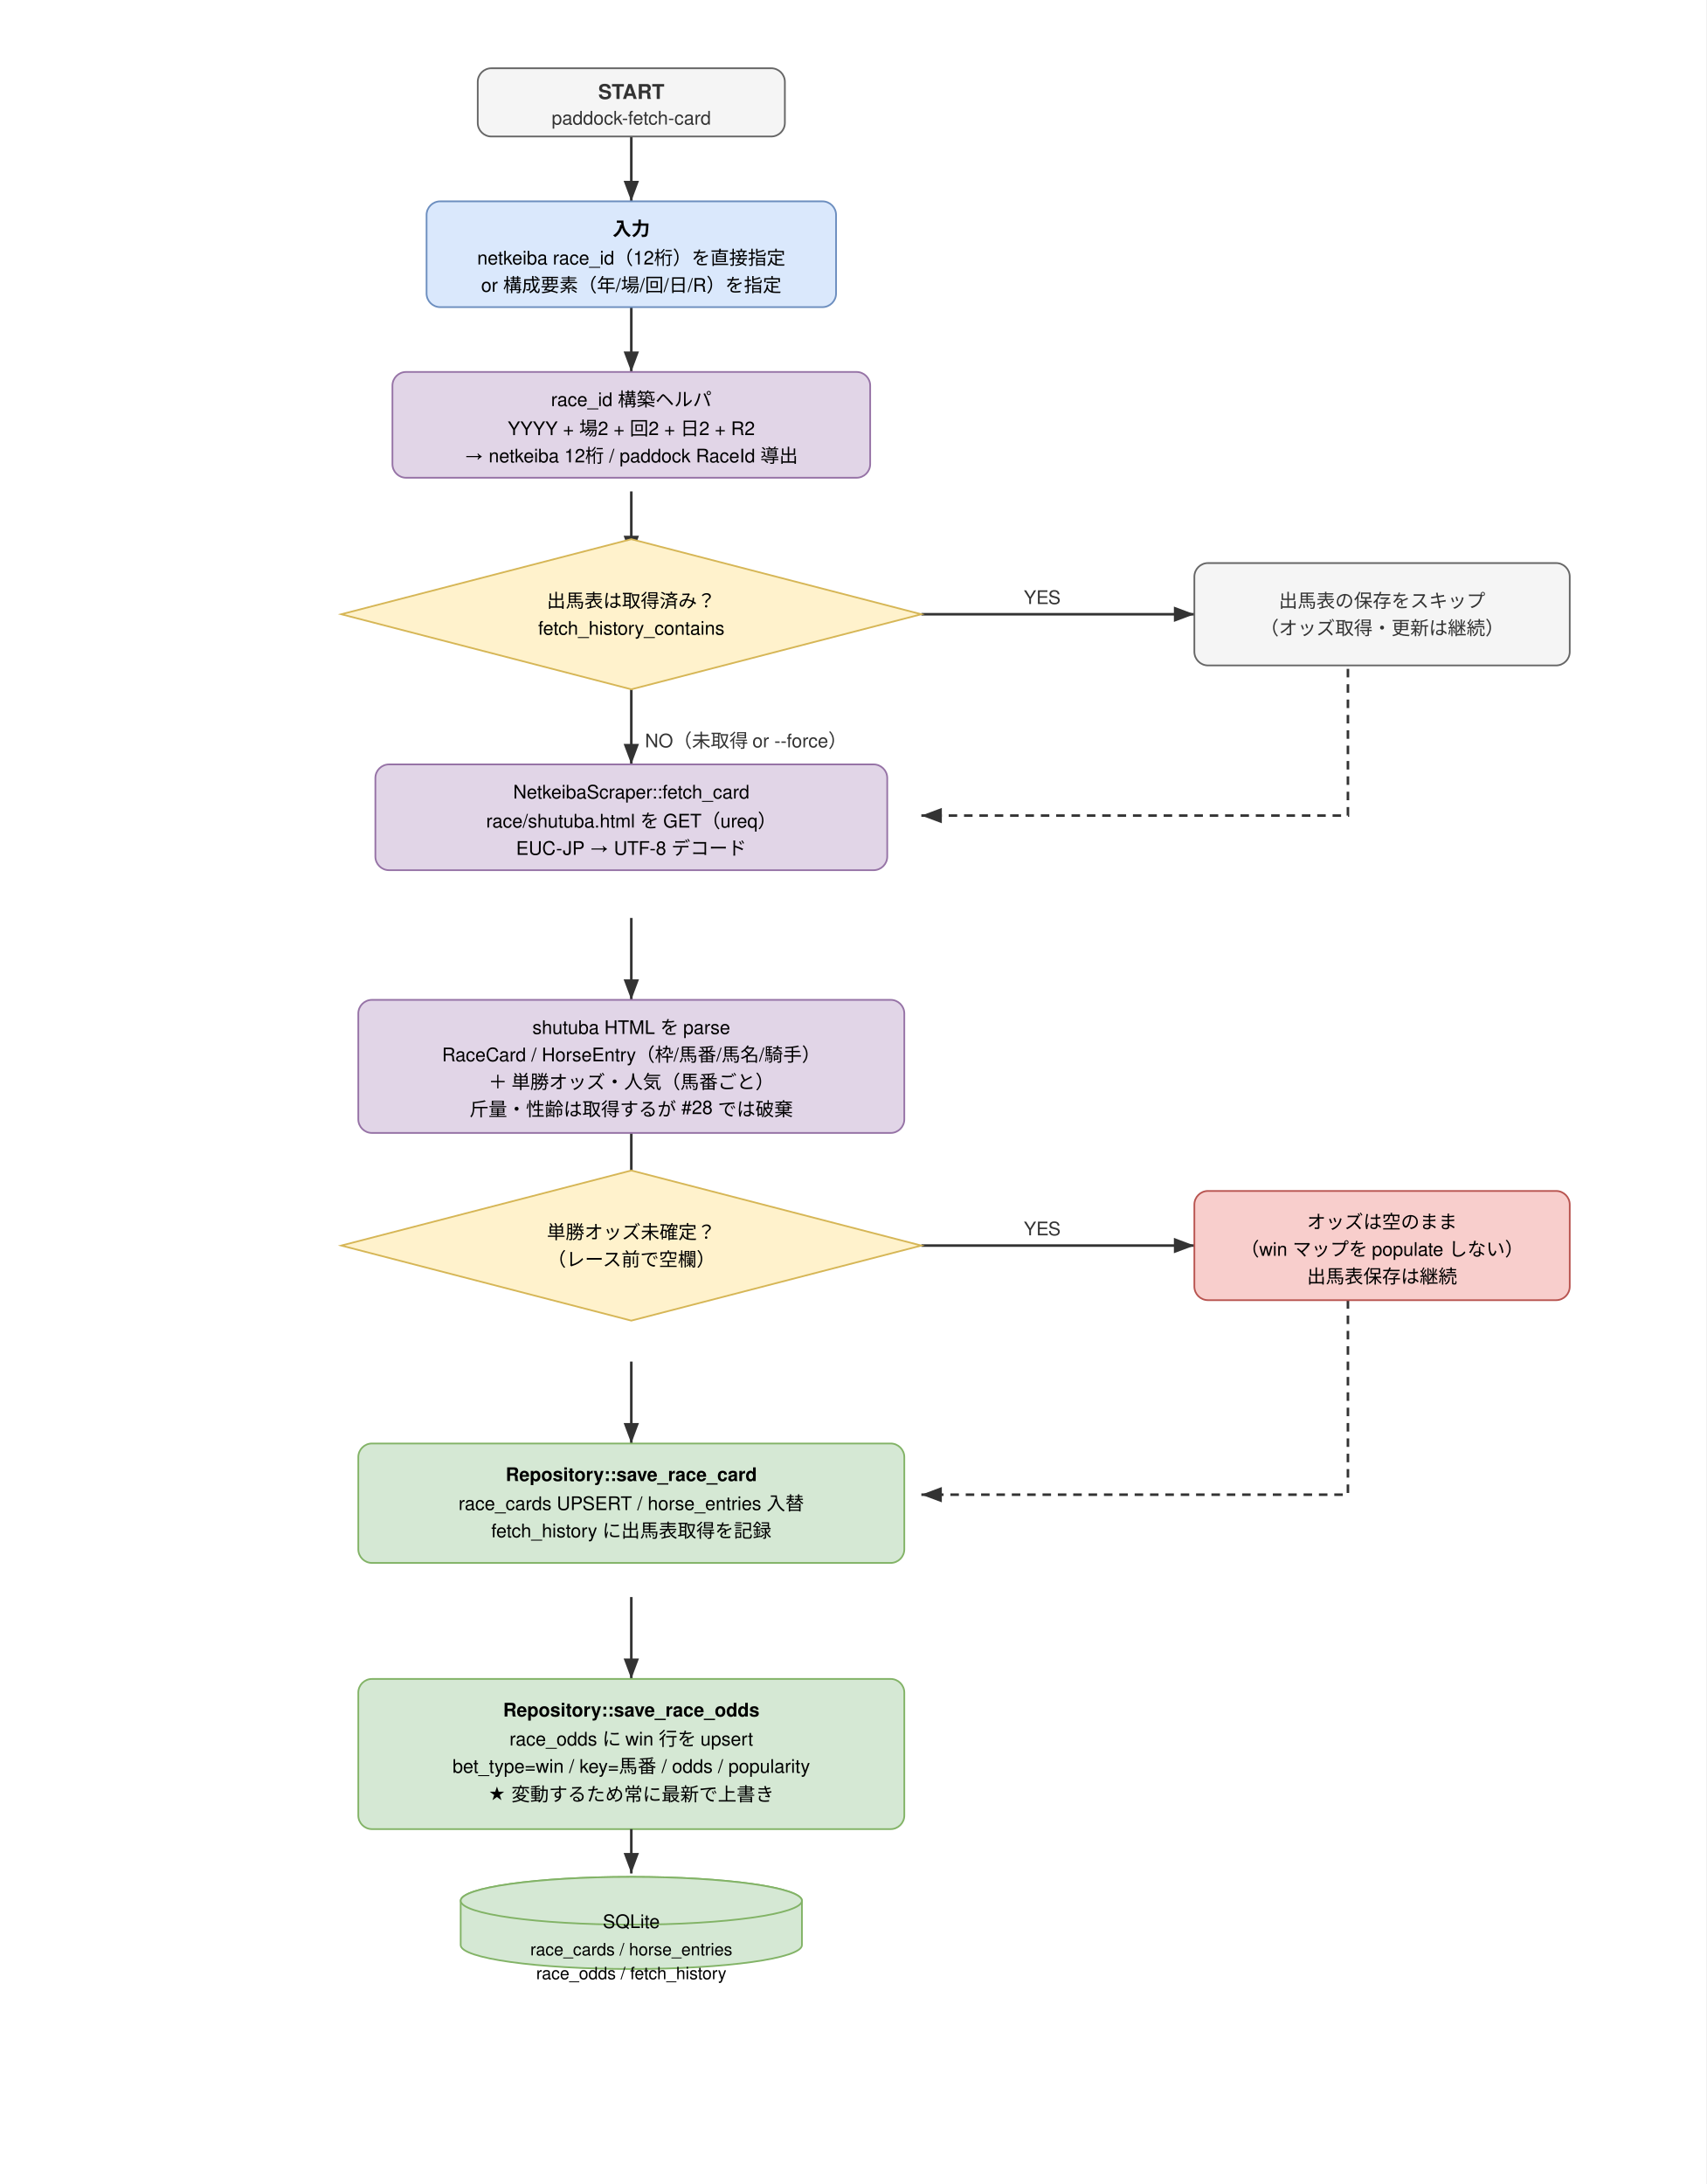
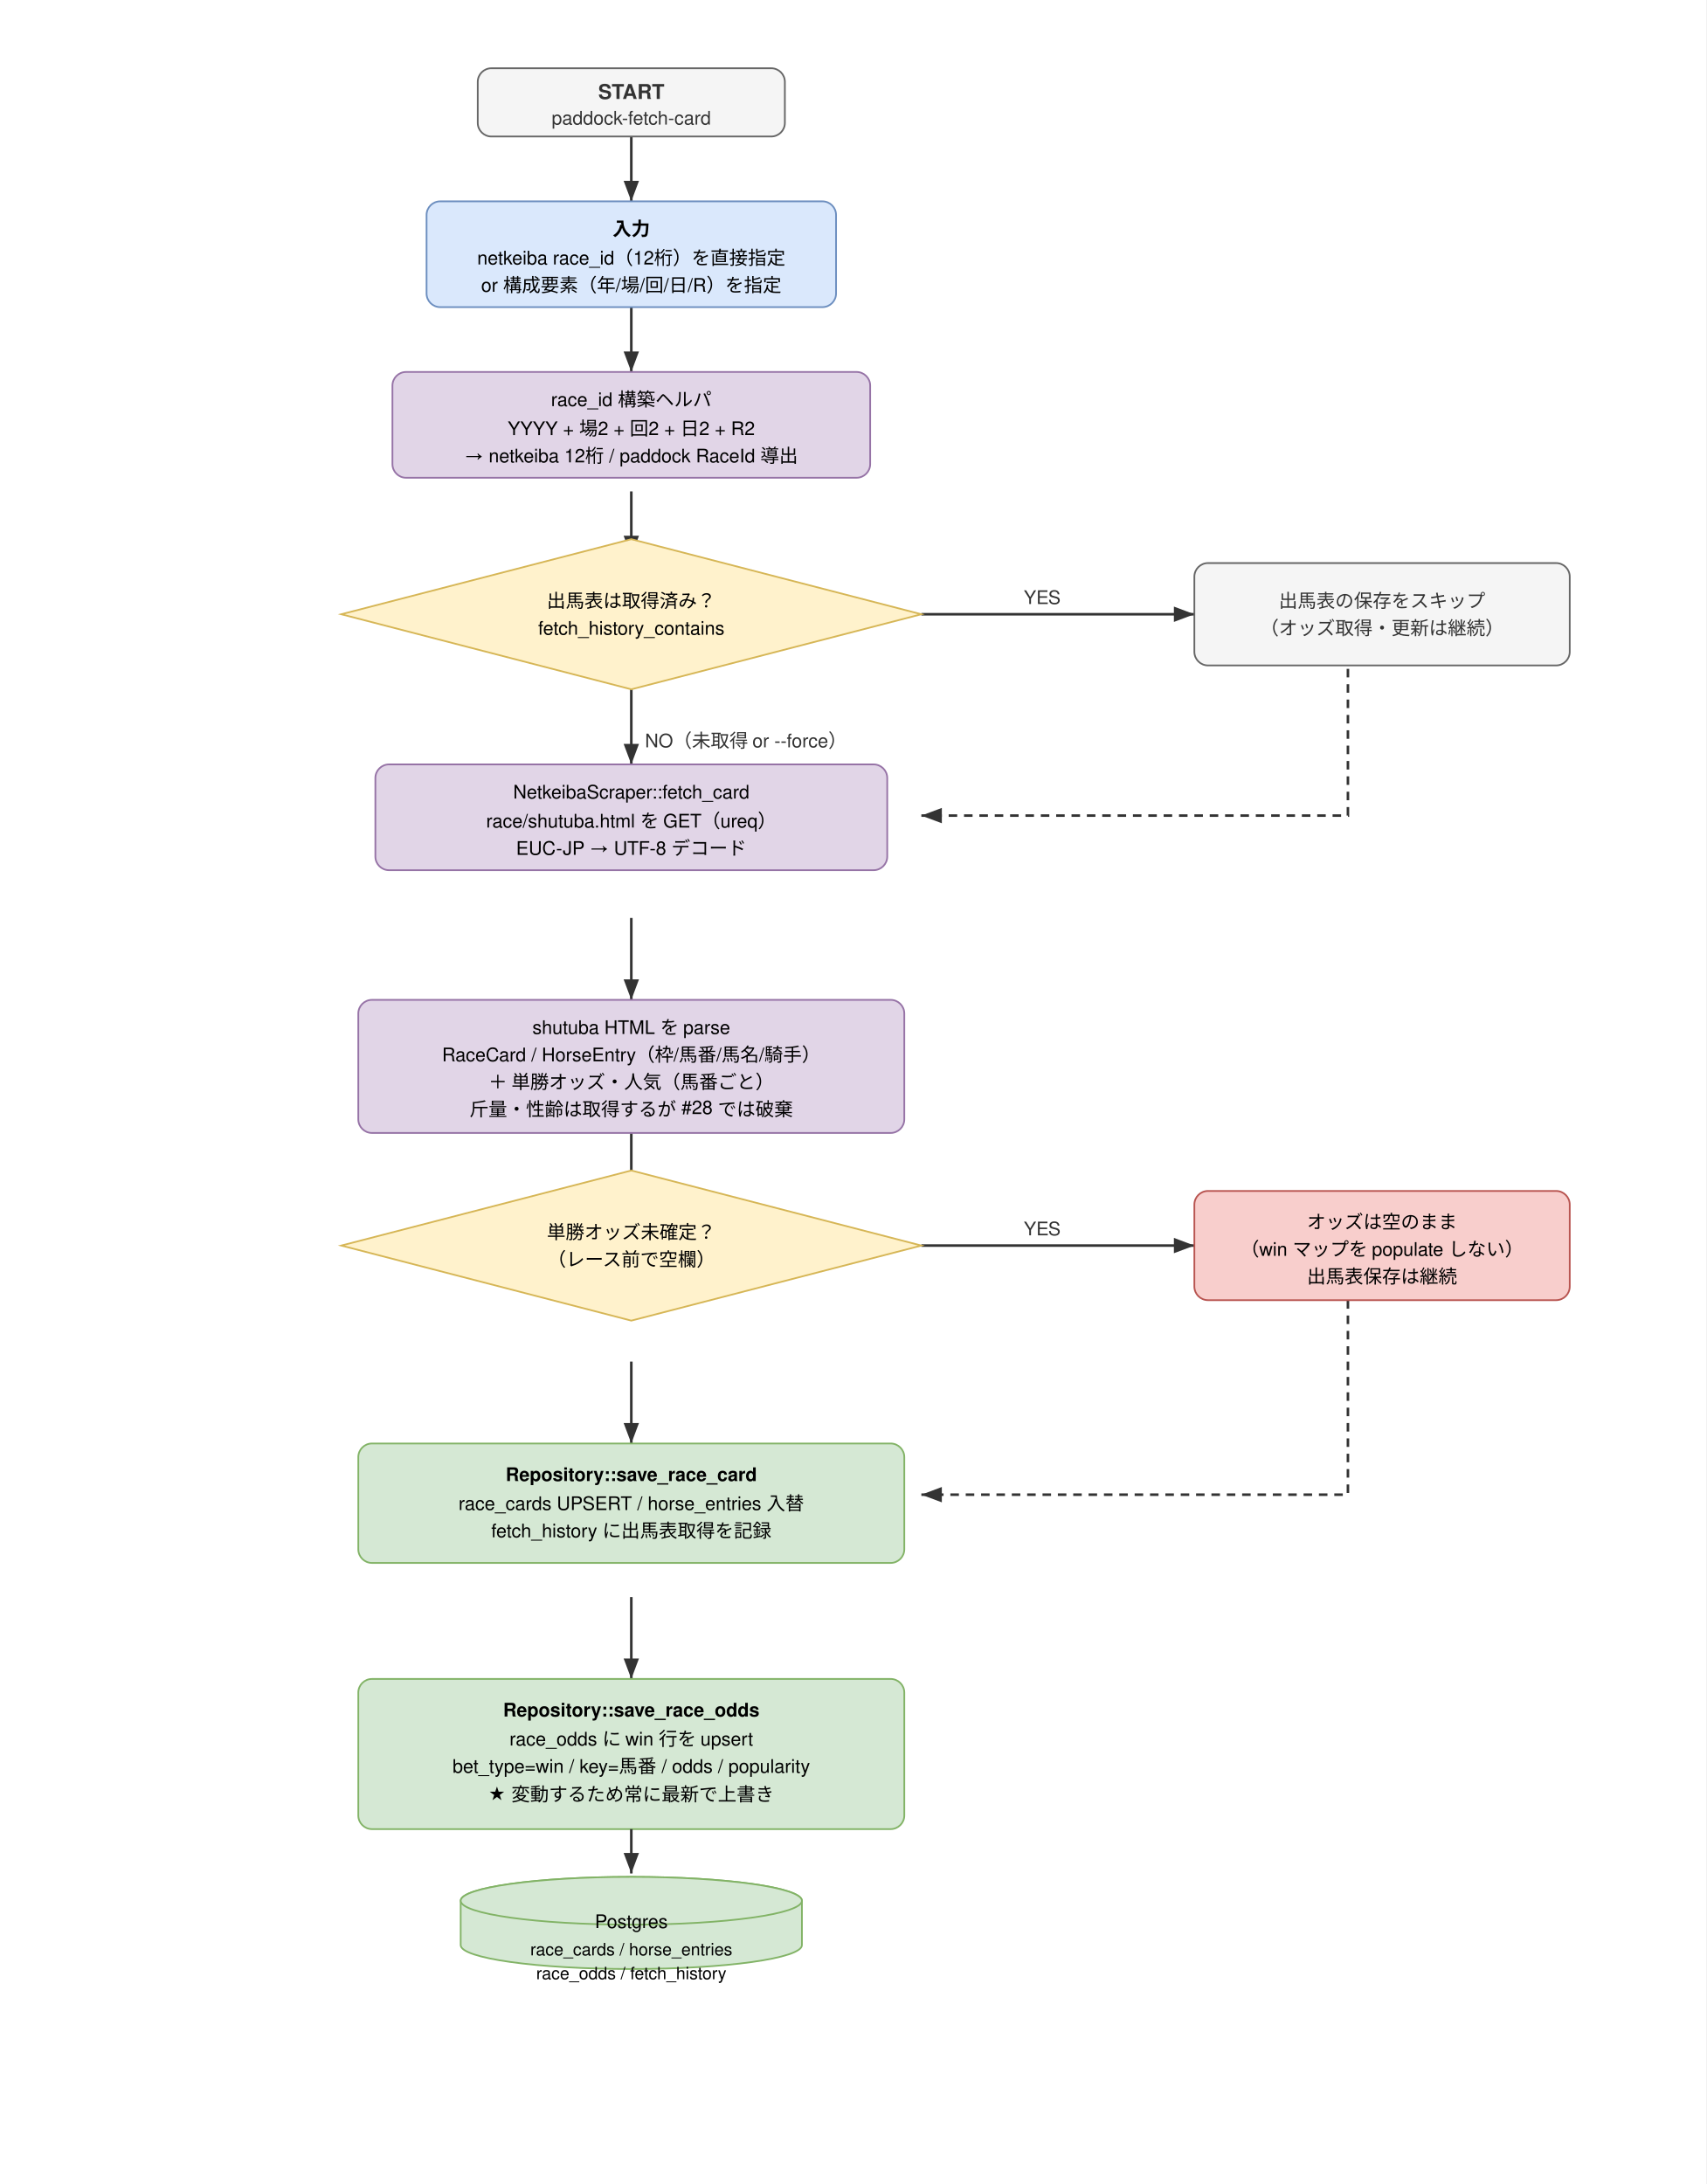
<svg xmlns="http://www.w3.org/2000/svg" width="1000" height="1280" viewBox="0 0 1000 1280" font-family="Helvetica, Arial, sans-serif">
  <defs>
    <marker id="arrow" markerWidth="10" markerHeight="10" refX="8" refY="3" orient="auto" markerUnits="strokeWidth">
      <path d="M0,0 L8,3 L0,6 z" fill="#333333" />
    </marker>
  </defs>
  <rect x="0" y="0" width="1000" height="1280" fill="#ffffff" />
  <g stroke="#333333" stroke-width="1.5" fill="none">
    <line x1="370" y1="80" x2="370" y2="118" marker-end="url(#arrow)" />
    <line x1="370" y1="180" x2="370" y2="218" marker-end="url(#arrow)" />
    <line x1="370" y1="288" x2="370" y2="326" marker-end="url(#arrow)" />
    <line x1="370" y1="404" x2="370" y2="448" marker-end="url(#arrow)" />
    <line x1="370" y1="538" x2="370" y2="586" marker-end="url(#arrow)" />
    <line x1="370" y1="664" x2="370" y2="708" marker-end="url(#arrow)" />
    <line x1="370" y1="798" x2="370" y2="846" marker-end="url(#arrow)" />
    <line x1="370" y1="936" x2="370" y2="984" marker-end="url(#arrow)" />
    <path d="M540,360 L700,360" marker-end="url(#arrow)" />
    <path d="M790,392 L790,478 L540,478" stroke-dasharray="5,4" marker-end="url(#arrow)" />
    <path d="M540,730 L700,730" marker-end="url(#arrow)" />
    <path d="M790,762 L790,876 L540,876" stroke-dasharray="5,4" marker-end="url(#arrow)" />
  </g>
  <g font-size="11" fill="#333333">
    <text x="378" y="438">NO（未取得 or --force）</text>
    <text x="600" y="354">YES</text>
    <text x="378" y="700">NO</text>
    <text x="600" y="724">YES</text>
  </g>
  <g>
    <rect x="280" y="40" width="180" height="40" rx="8" fill="#f5f5f5" stroke="#666666" />
    <text x="370" y="58" text-anchor="middle" font-size="12" font-weight="bold" fill="#333333">START</text>
    <text x="370" y="73" text-anchor="middle" font-size="11" fill="#333333">paddock-fetch-card</text>
  </g>
  <g>
    <rect x="250" y="118" width="240" height="62" rx="8" fill="#dae8fc" stroke="#6c8ebf" />
    <text x="370" y="138" text-anchor="middle" font-size="11" font-weight="bold">入力</text>
    <text x="370" y="155" text-anchor="middle" font-size="11">netkeiba race_id（12桁）を直接指定</text>
    <text x="370" y="171" text-anchor="middle" font-size="11">or 構成要素（年/場/回/日/R）を指定</text>
  </g>
  <g>
    <rect x="230" y="218" width="280" height="62" rx="8" fill="#e1d5e7" stroke="#9673a6" />
    <text x="370" y="238" text-anchor="middle" font-size="11">race_id 構築ヘルパ</text>
    <text x="370" y="255" text-anchor="middle" font-size="11">YYYY + 場2 + 回2 + 日2 + R2</text>
    <text x="370" y="271" text-anchor="middle" font-size="11">→ netkeiba 12桁 / paddock RaceId 導出</text>
  </g>
  <g>
    <polygon points="370,316 540,360 370,404 200,360" fill="#fff2cc" stroke="#d6b656" />
    <text x="370" y="356" text-anchor="middle" font-size="11">出馬表は取得済み？</text>
    <text x="370" y="372" text-anchor="middle" font-size="11">fetch_history_contains</text>
  </g>
  <g>
    <rect x="700" y="330" width="220" height="60" rx="8" fill="#f5f5f5" stroke="#666666" />
    <text x="810" y="356" text-anchor="middle" font-size="11" fill="#333333">出馬表の保存をスキップ</text>
    <text x="810" y="372" text-anchor="middle" font-size="11" fill="#333333">（オッズ取得・更新は継続）</text>
  </g>
  <g>
    <rect x="220" y="448" width="300" height="62" rx="8" fill="#e1d5e7" stroke="#9673a6" />
    <text x="370" y="468" text-anchor="middle" font-size="11">NetkeibaScraper::fetch_card</text>
    <text x="370" y="485" text-anchor="middle" font-size="11">race/shutuba.html を GET（ureq）</text>
    <text x="370" y="501" text-anchor="middle" font-size="11">EUC-JP → UTF-8 デコード</text>
  </g>
  <g>
    <rect x="210" y="586" width="320" height="78" rx="8" fill="#e1d5e7" stroke="#9673a6" />
    <text x="370" y="606" text-anchor="middle" font-size="11">shutuba HTML を parse</text>
    <text x="370" y="622" text-anchor="middle" font-size="11">RaceCard / HorseEntry（枠/馬番/馬名/騎手）</text>
    <text x="370" y="638" text-anchor="middle" font-size="11">＋ 単勝オッズ・人気（馬番ごと）</text>
    <text x="370" y="654" text-anchor="middle" font-size="11">斤量・性齢は取得するが #28 では破棄</text>
  </g>
  <g>
    <polygon points="370,686 540,730 370,774 200,730" fill="#fff2cc" stroke="#d6b656" />
    <text x="370" y="726" text-anchor="middle" font-size="11">単勝オッズ未確定？</text>
    <text x="370" y="742" text-anchor="middle" font-size="11">（レース前で空欄）</text>
  </g>
  <g>
    <rect x="700" y="698" width="220" height="64" rx="8" fill="#f8cecc" stroke="#b85450" />
    <text x="810" y="720" text-anchor="middle" font-size="11">オッズは空のまま</text>
    <text x="810" y="736" text-anchor="middle" font-size="11">（win マップを populate しない）</text>
    <text x="810" y="752" text-anchor="middle" font-size="11">出馬表保存は継続</text>
  </g>
  <g>
    <rect x="210" y="846" width="320" height="70" rx="8" fill="#d5e8d4" stroke="#82b366" />
    <text x="370" y="868" text-anchor="middle" font-size="11" font-weight="bold">Repository::save_race_card</text>
    <text x="370" y="885" text-anchor="middle" font-size="11">race_cards UPSERT / horse_entries 入替</text>
    <text x="370" y="901" text-anchor="middle" font-size="11">fetch_history に出馬表取得を記録</text>
  </g>
  <g>
    <rect x="210" y="984" width="320" height="88" rx="8" fill="#d5e8d4" stroke="#82b366" />
    <text x="370" y="1006" text-anchor="middle" font-size="11" font-weight="bold">Repository::save_race_odds</text>
    <text x="370" y="1023" text-anchor="middle" font-size="11">race_odds に win 行を upsert</text>
    <text x="370" y="1039" text-anchor="middle" font-size="11">bet_type=win / key=馬番 / odds / popularity</text>
    <text x="370" y="1055" text-anchor="middle" font-size="11">★ 変動するため常に最新で上書き</text>
  </g>
  <g>
    <path d="M270,1140 a100,14 0 0,0 200,0 v-26 a100,14 0 0,0 -200,0 v26 z" fill="#d5e8d4" stroke="#82b366" />
    <ellipse cx="370" cy="1114" rx="100" ry="14" fill="#d5e8d4" stroke="#82b366" />
-     <text x="370" y="1130" text-anchor="middle" font-size="11">SQLite</text>
+     <text x="370" y="1130" text-anchor="middle" font-size="11">Postgres</text>
    <text x="370" y="1146" text-anchor="middle" font-size="10">race_cards / horse_entries</text>
    <text x="370" y="1160" text-anchor="middle" font-size="10">race_odds / fetch_history</text>
  </g>
  <line x1="370" y1="1072" x2="370" y2="1098" stroke="#333333" stroke-width="1.5" marker-end="url(#arrow)" />
</svg>
